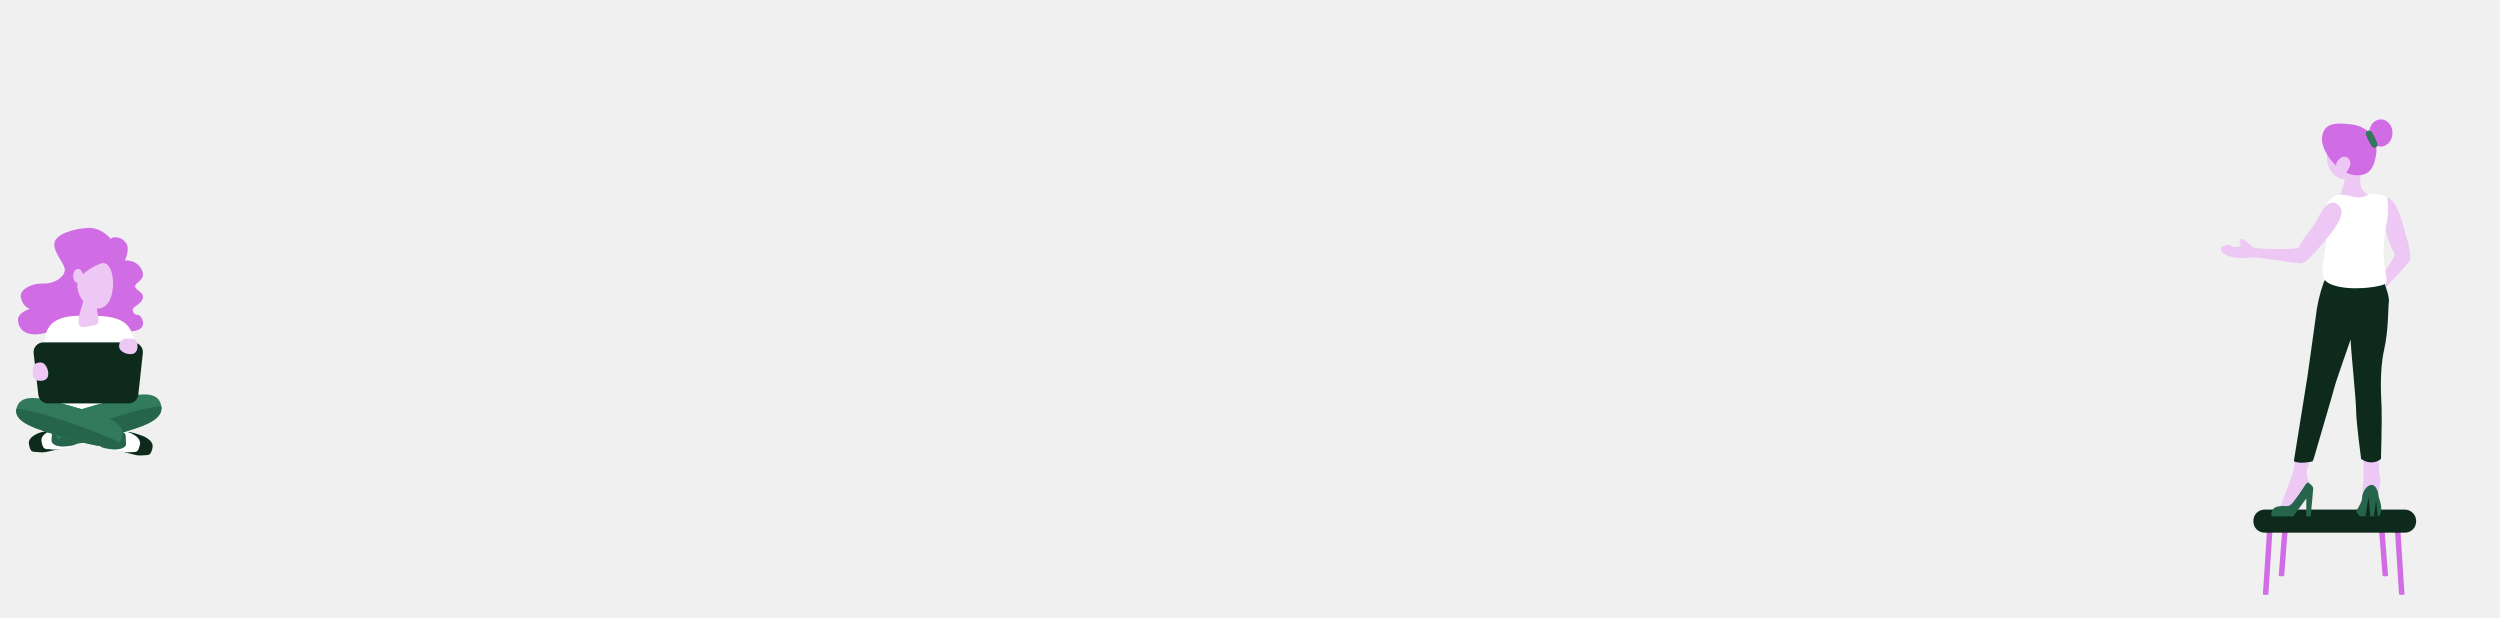
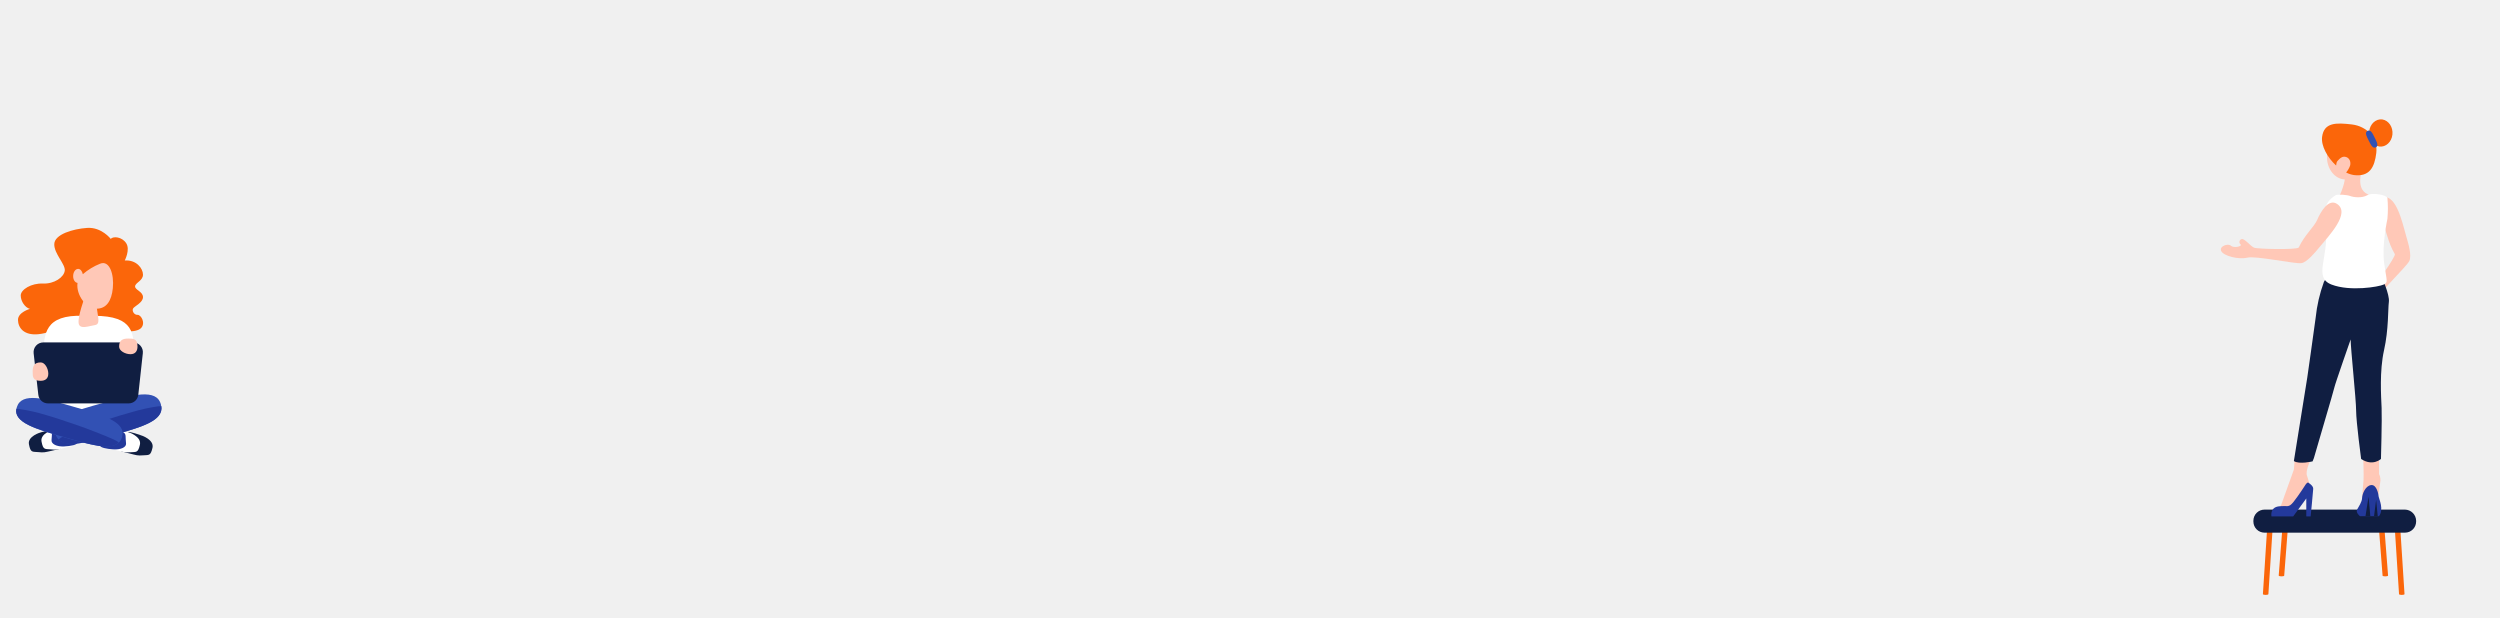
<svg xmlns="http://www.w3.org/2000/svg" viewBox="0 0 1550.002 382.85">
  <defs>
    <clipPath id="clip-path">
      <rect x="-10" y="-14" width="1550.002" height="382.85" fill="none" />
    </clipPath>
  </defs>
-   <filter id="colortransform">
-     <feColorMatrix type="hueRotate" in="SourceGraphic" values="280" />
-     <feColorMatrix type="saturate" in="FillPain" values="0.8" />
-   </filter>
  <g id="Scroll_Group_5" data-name="Scroll Group 5" transform="translate(10 14)" clip-path="url(#clip-path)" style="isolation: isolate" filter="url(#colortransform)">
    <g id="Group_505" data-name="Group 505" transform="translate(1387.102 301.95)">
      <g id="Group_501" data-name="Group 501" transform="translate(87.4 6.9)">
        <path id="Path_1177" data-name="Path 1177" d="M930.9,467h0c-1,0-1.7.2-1.7.5l2.9,45c0,.3.8.5,1.7.5s1.7-.2,1.7-.5l-2.9-45C932.6,467.2,931.8,467,930.9,467Z" transform="translate(-929.2 -467)" fill="#fb660a" />
      </g>
      <g id="Group_502" data-name="Group 502" transform="translate(5.9 6.9)">
        <path id="Path_1178" data-name="Path 1178" d="M852.3,467h0c1,0,1.7.2,1.7.5l-2.9,45c0,.3-.8.5-1.7.5s-1.7-.2-1.7-.5l2.9-45C850.6,467.2,851.4,467,852.3,467Z" transform="translate(-847.7 -467)" fill="#fb660a" />
      </g>
      <g id="Group_503" data-name="Group 503" transform="translate(15.7 3)">
        <path id="Path_1179" data-name="Path 1179" d="M862.1,463.1h0c1,0,1.7.2,1.7.5l-2.9,37.5c0,.2-.8.4-1.7.4s-1.7-.2-1.7-.5l2.9-37.5C860.4,463.3,861.2,463.1,862.1,463.1Z" transform="translate(-857.5 -463.1)" fill="#fb660a" />
      </g>
      <g id="Group_504" data-name="Group 504" transform="translate(77.2 3)">
        <path id="Path_1180" data-name="Path 1180" d="M920.7,463.1h0c-1,0-1.7.2-1.7.5l2.9,37.5c0,.2.8.4,1.7.4s1.7-.2,1.7-.5l-2.9-37.5C922.4,463.3,921.6,463.1,920.7,463.1Z" transform="translate(-919 -463.1)" fill="#fb660a" />
      </g>
      <path id="Path_1181" data-name="Path 1181" d="M935.8,460.1H848.7a6.914,6.914,0,0,0-6.9,6.9v.5a6.914,6.914,0,0,0,6.9,6.9h87.1a6.914,6.914,0,0,0,6.9-6.9V467A7.046,7.046,0,0,0,935.8,460.1Z" transform="translate(-841.8 -460.1)" fill="#101e41" />
    </g>
    <g id="Group_529" data-name="Group 529" transform="translate(1366.921 60)">
      <path id="Path_1227" data-name="Path 1227" d="M909.3,249.2s-4.5,11.9,3.4,15.4-18.3,2.8-18.3,2.8,4.2-8.6,4.1-13.1S902.2,245.3,909.3,249.2Z" transform="translate(-821.62 -218.15)" fill="#ffc8b7" />
      <path id="Path_1228" data-name="Path 1228" d="M919.7,427.2V438a8.363,8.363,0,0,1,.7,5.5c-.6,2.9-.4,7.4-2.8,11.1s-8.3,1.4-8.3-1.7.6-8,.8-11.1-.2-14.6-.2-14.6h9.8Z" transform="translate(-821.62 -218.15)" fill="#ffc8b7" />
      <path id="Path_1229" data-name="Path 1229" d="M877.7,428.5s-3.8,7.1-2.7,10.5c1,3.4,1.7,4.2,1.3,6.6s-5.5,9.2-9.4,11.4-6.8,3.1-8.7,3,.8-2.7.8-2.7l7.9-22,.7-8.2Z" transform="translate(-821.62 -218.15)" fill="#ffc8b7" />
      <path id="Path_1230" data-name="Path 1230" d="M936.7,291.1c-2.6-8.9-6.4-28.1-16-24.3-5.8,2.3-2,10.9,1.2,15.9,2.3,3.7,3.2,11.7,7.6,19,.8,1.4-13.7,21.8-15.5,22.9-1.8,1.2-8.4,1.6-8.7,3.3a1.909,1.909,0,0,0,2.4,2.4c1.6-.3-.2,4.8-2.7,5.4-2.5.7-4,6.5-.6,6.9s10.5-5.9,12.4-11,20.2-22.3,21.7-25.7C940.1,302.6,937.8,294.8,936.7,291.1Z" transform="translate(-821.62 -218.15)" fill="#ffc8b7" />
      <path id="Path_1231" data-name="Path 1231" d="M921.3,315.8s5.1,11,4.5,15.5-.1,17.1-3,30-1.8,28.8-1.5,35.8-.4,31.6-.4,31.6-5.1,4.8-12.3,0c0,0-3.1-23.1-3.1-29.9s-3.4-38.7-3.4-44.2c0,0-9.7,27.7-10.1,29.8s-11.3,38.7-12.7,43.8l-.8,2s-8.3,2-11.6-.2l8.3-51.7s4.3-30.1,5.2-37.1a92.3,92.3,0,0,1,5.1-22.2C888.6,310.7,921.3,315.8,921.3,315.8Z" transform="translate(-821.62 -218.15)" fill="#101e41" />
      <path id="Path_1232" data-name="Path 1232" d="M924.9,279.8s-3.6,16.5-2,27.7c1.6,11.3,2.6,11.7-.4,13.1s-20.7,4.4-32.2,0-1.8-16.6-3.6-34.2c-1.1-10.8-1.7-16.4,6.1-21.2,1.2-.7,7.1-.3,9.1.5s7.2,1.4,10.5-.5c3.2-1.9,12.1-.1,12.5,1.7A69.4,69.4,0,0,1,924.9,279.8Z" transform="translate(-821.62 -218.15)" fill="#fff" />
      <path id="Path_1233" data-name="Path 1233" d="M919.7,464.2H907.9s-2.8-2.2-1.8-4.1,3-4.6,3.1-7.2,2.1-7.6,5.6-8,4.6,5.8,4.7,7.3C919.8,453.8,922.8,459.9,919.7,464.2Z" transform="translate(-821.62 -218.15)" fill="#23399b" />
      <path id="Path_1234" data-name="Path 1234" d="M918.9,464.2l-1-10.1-1.3,10.1Z" transform="translate(-821.62 -218.15)" fill="#101e41" />
      <path id="Path_1235" data-name="Path 1235" d="M914.3,464.2l-1.1-12.1-1.9,12.1Z" transform="translate(-821.62 -218.15)" fill="#101e41" />
      <path id="Path_1236" data-name="Path 1236" d="M875.7,443.3s3.3,1.9,3.2,3.9-1.6,17.1-1.6,17.1h-2.7V453.2l-8.1,11.1H853s-1.1-5.5,4.5-6.2,6,1.2,9.2-2.8,7.6-10.9,7.6-10.9S875.1,443.3,875.7,443.3Z" transform="translate(-821.62 -218.15)" fill="#23399b" />
      <ellipse id="Ellipse_47" data-name="Ellipse 47" cx="11.4" cy="14" rx="11.4" ry="14" transform="translate(65.78 9.25)" fill="#ffc8b7" />
      <path id="Path_1237" data-name="Path 1237" d="M928,227.6c-.5,4.6-4.1,7.9-8.1,7.4-4-.6-6.8-4.8-6.3-9.4s4.1-7.9,8.1-7.4C925.7,218.8,928.5,223,928,227.6Z" transform="translate(-821.62 -218.15)" fill="#fb660a" />
      <path id="Path_1238" data-name="Path 1238" d="M902.8,221.3c-9.5-1.1-17.2-1.4-18.4,7.7-.7,5.6,3.3,12.8,8.7,17.8.2-.9.1-2,.8-2.8,1.7-1.9,3.2-3.2,5.4-2.5s3,3.1,2.5,5.2a13.342,13.342,0,0,1-2.5,4.4,15.624,15.624,0,0,0,4.9,1.6c9.5,1.1,12.7-4.6,13.8-13.7S912.3,222.4,902.8,221.3Z" transform="translate(-821.62 -218.15)" fill="#fb660a" />
      <path id="Path_1239" data-name="Path 1239" d="M917,229.5c1.4,2.8,2.6,5.1.7,6s-3-1.4-4.4-4.2-2.6-5.1-.7-6S915.6,226.6,917,229.5Z" transform="translate(-821.62 -218.15)" fill="#3251b4" />
      <path id="Path_1240" data-name="Path 1240" d="M882.7,297.5c5.9-7.2,19.5-21.2,11-26.9-5.2-3.5-10.1,4.5-12.4,10-1.7,4-7.8,9.3-11.4,17-.7,1.5-25.7,1-27.7.1-2-.8-6.1-6-7.7-5.3a1.856,1.856,0,0,0-.6,3.3c1.2,1.1-4.1,2.5-6,.8s-7.6.4-6,3.4,10.8,5.3,16.1,4c5.2-1.3,29.8,4,33.5,3.4C875.1,306.8,880.2,300.5,882.7,297.5Z" transform="translate(-821.62 -218.15)" fill="#ffc8b7" />
    </g>
    <g id="Group_530" data-name="Group 530" transform="translate(0 127.268)">
      <path id="Path_1241" data-name="Path 1241" d="M562.1,416.8c5.9,4,16.6,4.4,19.6,1.3s0-8.3-2.2-8.2-3.6-2.6-2.7-4,6.1-3.6,6.1-7-4.9-4.4-4.9-6.6c0-2.3,4.9-3.5,4.9-7.3,0-3.9-4.1-9.3-11.3-8.8,0,0,3.5-6.7.9-10.7s-8-4.5-9.6-2.7c0,0-5.7-7.4-14.6-6.8s-20.2,4-20.4,10,7,12.5,6.5,16.5c-.5,4.1-6.5,8.3-13.6,8s-13.7,3.7-13.7,7.4,2.8,7.6,5.7,8.3c0,0-7.5,2.1-7.4,6.9s3.6,9.7,12.7,8.8,25.1-8.7,30.9-8.7C554.7,413.2,562.1,416.8,562.1,416.8Z" transform="translate(-504.248 -355.965)" fill="#fb660a" />
      <path id="Path_1242" data-name="Path 1242" d="M546.1,481.2h6.4a24.925,24.925,0,0,0,24.8-24.8V435.3c0-13.6.4-24.8-24.8-24.8h-6.4c-24.2-.9-24.8,11.2-24.8,24.8v21.1A24.8,24.8,0,0,0,546.1,481.2Z" transform="translate(-504.248 -355.965)" fill="#fff" />
      <path id="Path_1243" data-name="Path 1243" d="M573.2,482.5c2.8-.1,7,1.7,8.2,2,.6.1,8.5,2.8,7.4,7.8-1.2,5.2-2.2,4.4-5.8,4.7s-4.2-.1-8.3-1.1a52.227,52.227,0,0,1-5.4-1.5c-.1,0-.1-.1-.1-.2l1.2-11.8c0-.1.1-.1.2-.1Z" transform="translate(-504.248 -355.965)" fill="#101e41" />
      <path id="Path_1244" data-name="Path 1244" d="M568.4,480.9s4.1,1.5,5.2,1.7c.6.1,8.5,2.8,7.4,7.8-1.2,5.2-2.2,4.4-5.8,4.7-3.7.2-4.2-.1-8.3-1.1a52.227,52.227,0,0,1-5.4-1.5c-.1,0-.1-.1-.1-.2l1.2-11.8c0-.1.1-.1.2-.1Z" transform="translate(-504.248 -355.965)" fill="#fff" />
      <path id="Path_1245" data-name="Path 1245" d="M528.1,481c-2.8-.2-7,1.5-8.3,1.7-.6.1-8.6,2.5-7.6,7.5,1,5.2,2,4.5,5.7,4.8,3.7.4,4.2.1,8.3-.8,3.7-.8,4.6-1.1,5.5-1.3.1,0,.1-.1.1-.2L531,481c0-.1-.1-.1-.2-.1Z" transform="translate(-504.248 -355.965)" fill="#101e41" />
      <path id="Path_1246" data-name="Path 1246" d="M532.9,479.5a42.773,42.773,0,0,1-5.3,1.5c-.6.1-8.6,2.5-7.6,7.5,1,5.2,2,4.5,5.7,4.8,3.7.4,4.2.1,8.3-.8,3.7-.8,4.6-1.1,5.5-1.3.1,0,.1-.1.1-.2l-.8-11.8c0-.1-.1-.1-.2-.1Z" transform="translate(-504.248 -355.965)" fill="#fff" />
      <path id="Path_1247" data-name="Path 1247" d="M526.5,482.6a2.745,2.745,0,0,1,1.7-2.4,25.588,25.588,0,0,1,5.7-1.5c4.2-.5,8.5,9.8,8.1,10.8s-3.8,1.8-8.1,2c-4.4.2-8-1.5-7.7-4C526.3,486.1,526.5,484,526.5,482.6Z" transform="translate(-504.248 -355.965)" fill="#23399b" />
      <path id="Path_1248" data-name="Path 1248" d="M594,465.4c2.7,10.1-11.9,14.1-30,19.1-18,5-32.8,9.1-35.4-1-2.6-10.2,11.9-14.1,30-19.1C576.6,459.4,591.3,455.4,594,465.4Z" transform="translate(-504.248 -355.965)" fill="#3251b4" />
      <path id="Path_1249" data-name="Path 1249" d="M576,470.2c-2.5.7-5.1,1.5-7.6,2.2-7.9,2.4-15.6,5.1-23.3,8.1-3.8,1.5-7.7,3-11.4,4.7a11.27,11.27,0,0,0-3.1,1.9c4.8,5.8,18.1,1.7,33.5-2.6,17.3-4.8,31.7-8.8,30.2-18a11.483,11.483,0,0,0-1.9.1A111.265,111.265,0,0,0,576,470.2Z" transform="translate(-504.248 -355.965)" fill="#23399b" />
      <path id="Path_1250" data-name="Path 1250" d="M572.1,484.9a2.622,2.622,0,0,0-1.6-2.3,24.148,24.148,0,0,0-5.7-1.5c-4.2-.6-8.8,9.1-8.4,10.1s3.7,1.8,8.1,2.1,8.1-1.2,7.9-3.6C572.2,488.3,572.2,486.3,572.1,484.9Z" transform="translate(-504.248 -355.965)" fill="#23399b" />
      <path id="Path_1251" data-name="Path 1251" d="M504.7,467.1c-3,9.5,11.6,13.6,29.6,18.8s32.7,9.4,35.6-.1c2.9-9.6-11.6-13.6-29.6-18.8S507.7,457.6,504.7,467.1Z" transform="translate(-504.248 -355.965)" fill="#3251b4" />
      <path id="Path_1252" data-name="Path 1252" d="M522.7,472c2.5.7,5,1.5,7.5,2.3,7.8,2.5,15.6,5.2,23.2,8.2,3.8,1.5,7.7,3,11.4,4.7a16.543,16.543,0,0,1,3.1,1.8c-5,5.4-18.2,1.2-33.6-3.2-17.3-5-31.7-9.1-29.9-17.7a11.075,11.075,0,0,1,1.9.2A108.647,108.647,0,0,1,522.7,472Z" transform="translate(-504.248 -355.965)" fill="#23399b" />
      <path id="Path_1253" data-name="Path 1253" d="M521.1,427h55.7a6.019,6.019,0,0,1,6,6.7L580,459.4a5.983,5.983,0,0,1-6,5.4H524a5.983,5.983,0,0,1-6-5.4l-2.9-25.7A6.019,6.019,0,0,1,521.1,427Z" transform="translate(-504.248 -355.965)" fill="#101e41" />
      <path id="Path_1254" data-name="Path 1254" d="M539.6,385.9c0-2.5,1.4-4.5,3.1-4.5,1.4,0,2.5,1.4,2.9,3.3a37.53,37.53,0,0,1,10.7-6.5c5.8-2.4,8.8,6.5,7.9,15.2-.8,7.8-3.9,12.7-10.2,12.7-6.2,0-12.7-8.4-11.7-16C540.7,389.9,539.6,388.1,539.6,385.9Z" transform="translate(-504.248 -355.965)" fill="#ffc8b7" />
      <path id="Path_1255" data-name="Path 1255" d="M555.7,396.5a19.077,19.077,0,0,0-1.2,10.6c.9,6.1,1.6,8.8-1.6,9.2s-9.3,3-9.9-1.2c-.6-4.3,3.4-14.9,4.5-18.5C548.5,392.9,555.7,396.5,555.7,396.5Z" transform="translate(-504.248 -355.965)" fill="#ffc8b7" />
      <path id="Path_1256" data-name="Path 1256" d="M524.2,446.4c0,3.2-2.1,4.4-4.8,4.4-4.9,0-4.9-2.6-4.9-5.7,0-3.2.8-5.7,4.9-5.7C522.1,439.3,524.2,443.2,524.2,446.4Z" transform="translate(-504.248 -355.965)" fill="#ffc8b7" />
      <path id="Path_1257" data-name="Path 1257" d="M575.1,434.3c3.2,0,4.4-2.1,4.4-4.8,0-4.9-2.6-4.9-5.7-4.9-3.2,0-5.7.8-5.7,4.9C568,432.2,571.9,434.3,575.1,434.3Z" transform="translate(-504.248 -355.965)" fill="#ffc8b7" />
    </g>
  </g>
</svg>
